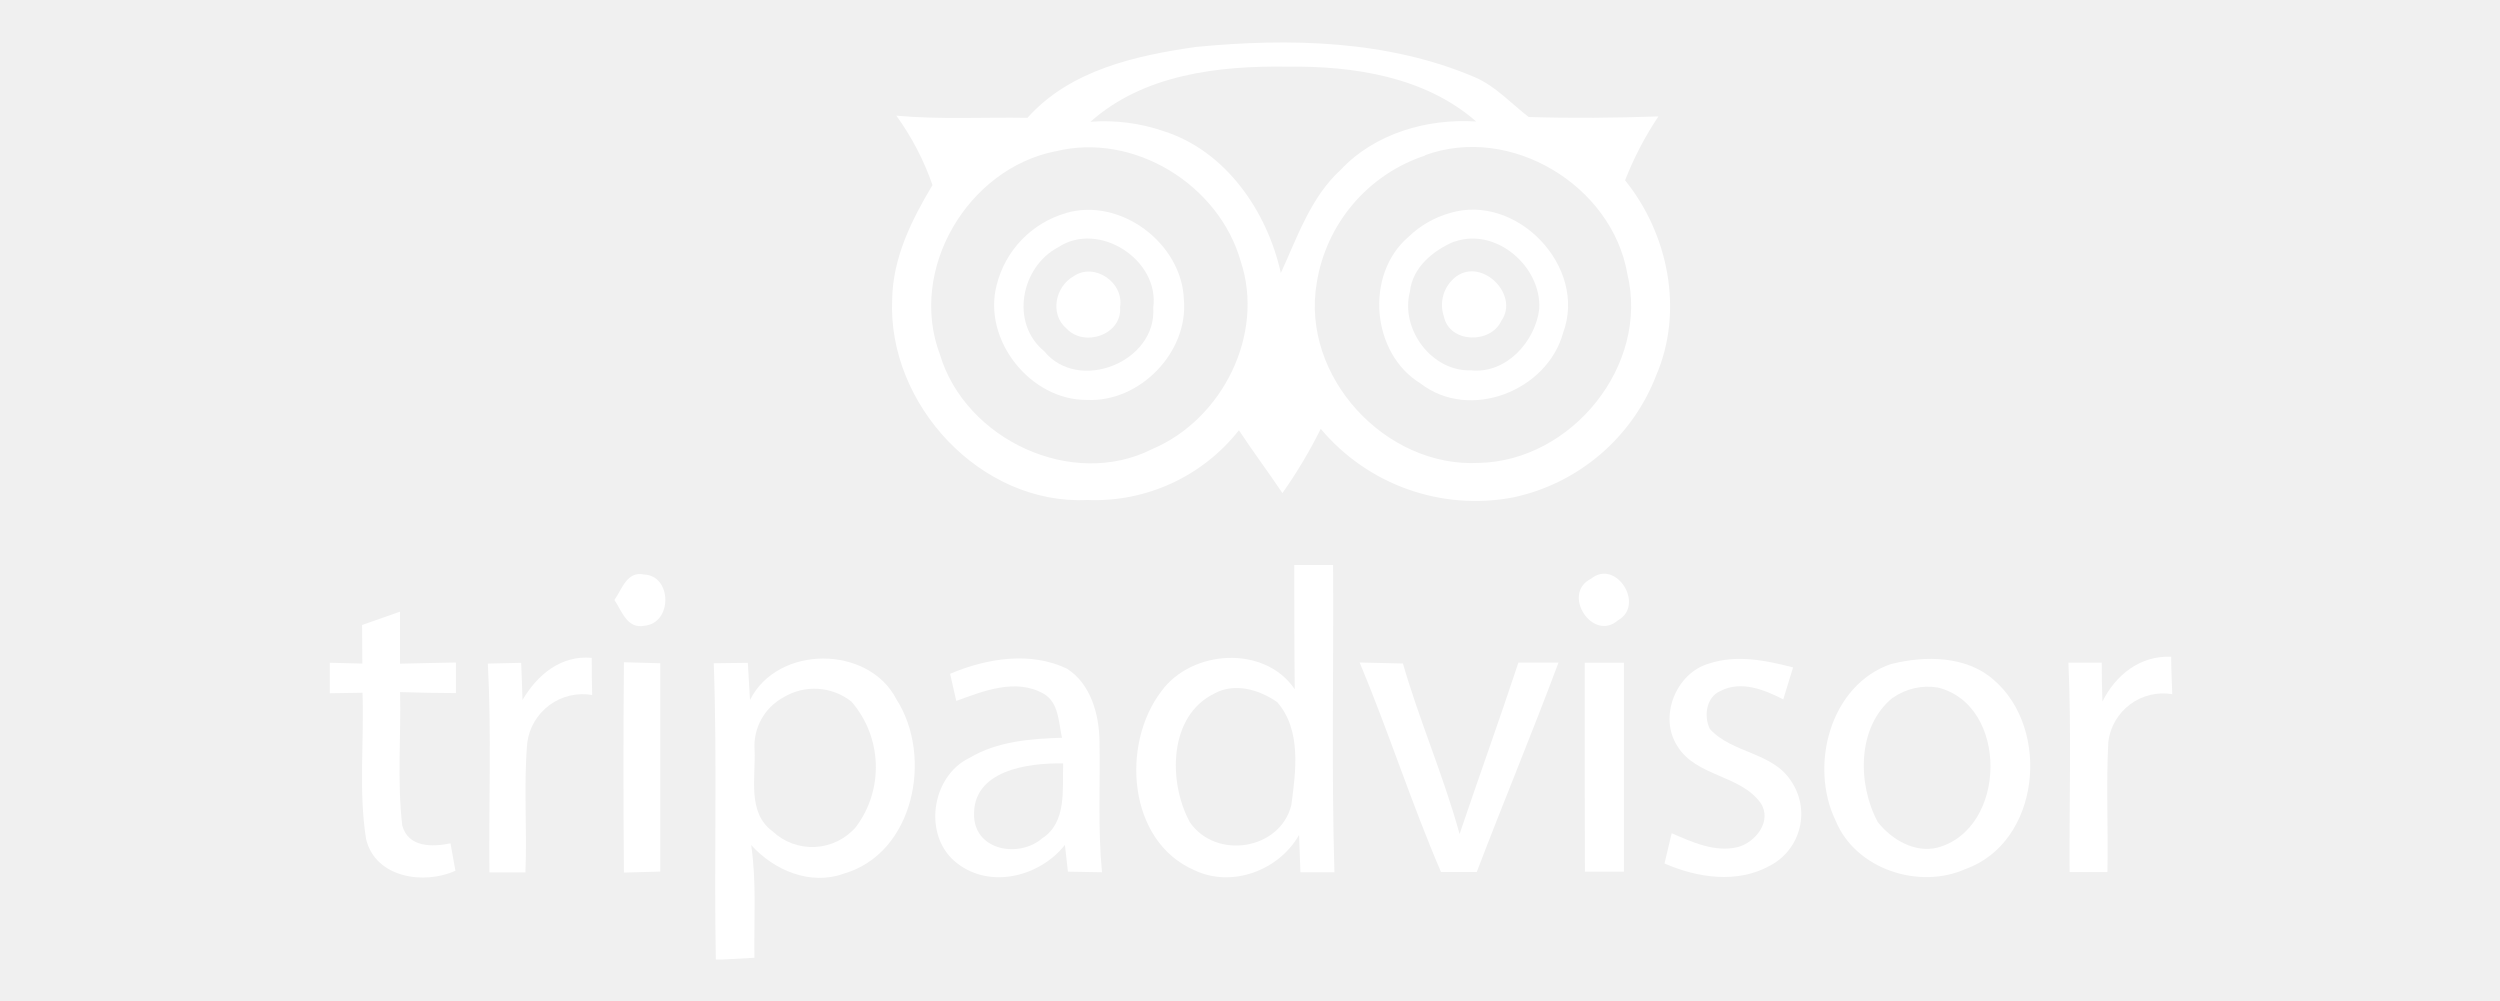
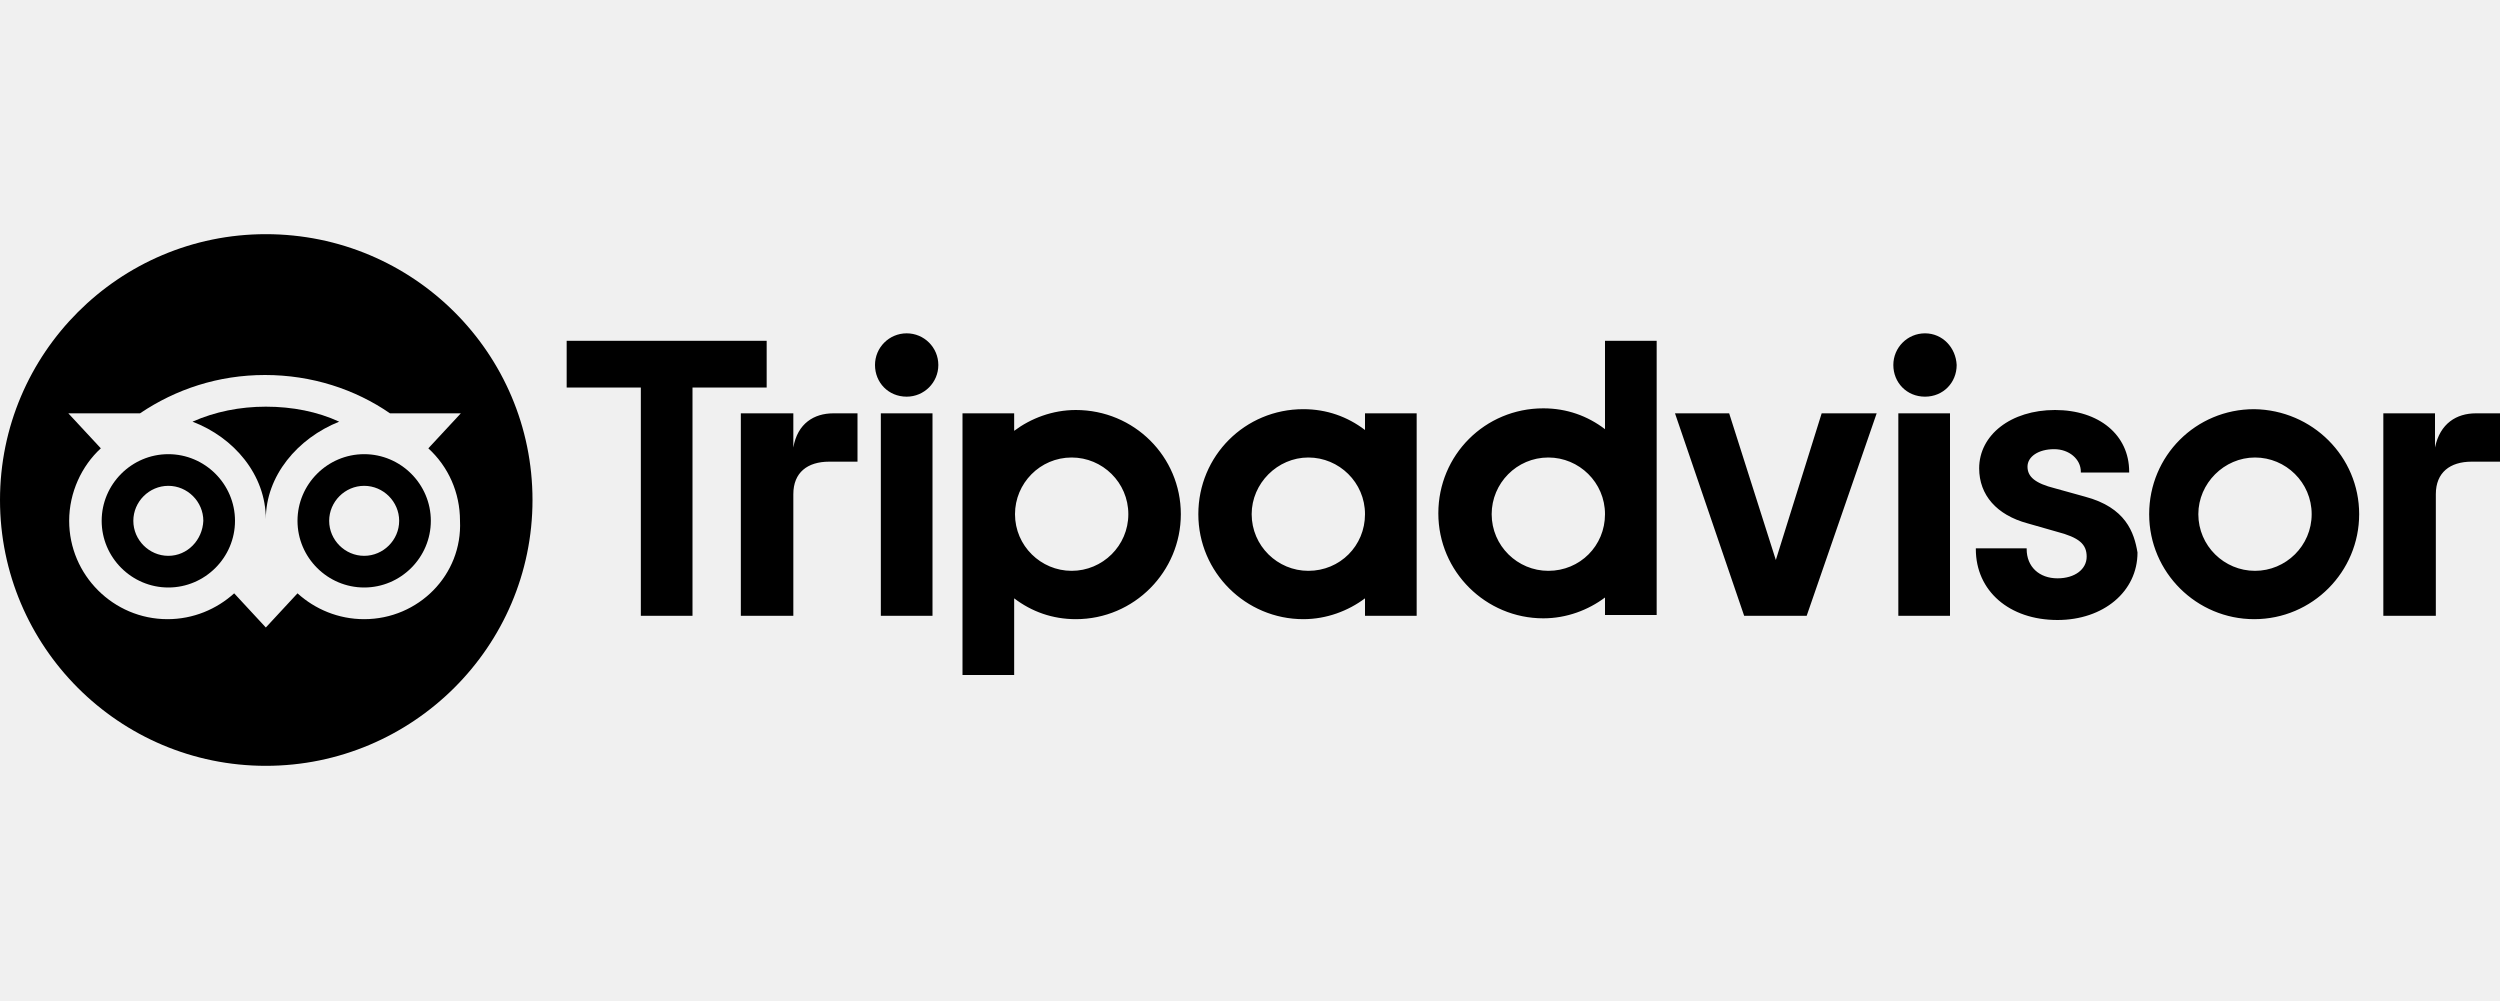
- <svg xmlns="http://www.w3.org/2000/svg" viewBox="0 0 300 120">
-   <defs>
-     <style>.a{fill:#fff;}</style>
-   </defs>
-   <path class="a" d="M123.32,14.11c5.11-5.7,12.94-7.44,20.21-8.48,11.23-1.08,23-.83,33.51,3.66,2.47,1.09,4.3,3.13,6.4,4.75,5.18.16,10.38.11,15.57-.07a39.5,39.5,0,0,0-4,7.67c5.2,6.43,7.06,15.68,3.74,23.39a23.69,23.69,0,0,1-17.12,14.65,24.22,24.22,0,0,1-23.14-8.22,58.25,58.25,0,0,1-4.6,7.71c-1.7-2.54-3.55-5-5.22-7.54A22,22,0,0,1,130.49,60c-12.81.62-24-11.48-23.43-24.07.08-5,2.33-9.54,4.84-13.72a32.15,32.15,0,0,0-4.34-8.33c5.24.48,10.51.17,15.76.26m7.54.47a22,22,0,0,1,8.84,1.15c7.44,2.39,12.37,9.63,14,17,2-4.34,3.59-9.11,7.2-12.4C165,16,171.27,14.2,177.14,14.58,171,9.2,162.42,7.9,154.5,8c-8.23-.13-17.25.92-23.63,6.6m-4.2,3.55c-10.56,2.09-17.72,14.21-13.88,24.39,3.06,10.21,15.87,16.23,25.52,11.33,8.37-3.56,13.49-13.75,10.58-22.5-2.6-9.21-12.85-15.54-22.22-13.21m44.36.5A19.3,19.3,0,0,0,158,34c-1.88,11.19,8.25,22.14,19.47,21.55,11.16-.24,20.47-11.73,17.81-22.69C193.44,22.24,181.25,14.87,171,18.63Z" />
-   <path class="a" d="M127.91,25.56c6.58-1.91,13.94,3.66,14.16,10.43.53,6.3-5.31,12.31-11.63,12-6.78.06-12.56-7.19-10.84-13.79a12,12,0,0,1,8.32-8.63M127,29.66c-4.5,2.36-5.8,9.11-1.71,12.47,4.13,5.08,13.54,1.3,13.1-5.2C139.18,31.19,131.87,26.46,127,29.66Z" />
-   <path class="a" d="M174,25.56c8-2.41,16.51,6.43,13.58,14.36-1.91,7-11.22,10.65-17.11,6.1-5.93-3.61-6.71-13.09-1.46-17.59a11.7,11.7,0,0,1,5-2.87m.49,3.43c-2.52,1.06-5,3.1-5.31,6-1.18,4.51,2.62,9.62,7.34,9.45,4.2.44,7.7-3.43,8.18-7.36C185,32,179.53,27.24,174.53,29Z" />
-   <path class="a" d="M128.82,33.16c2.5-1.73,6.08.74,5.59,3.69.27,3.33-4.32,4.86-6.43,2.57C125.94,37.71,126.63,34.39,128.82,33.16Z" />
-   <path class="a" d="M174.77,33.16c3.14-2.23,7.58,2.26,5.39,5.34-1.28,2.8-6.22,2.69-6.89-.51A4.27,4.27,0,0,1,174.77,33.16Z" />
-   <path class="a" d="M155.27,67.8l4.7,0c.08,12.29-.2,24.59.16,36.87l-4.08,0c-.05-1.49-.1-3-.16-4.48-2.42,4.26-8.06,6.39-12.57,4.23-8-3.47-8.82-15.12-3.95-21.48,3.65-5,12.39-5.56,16-.23-.06-5-.05-9.95-.06-14.92m-9.53,15.41c-5.57,2.64-5.62,10.65-3,15.46,3.11,4.55,10.86,3.35,12.18-2.06.55-4.08,1.22-9-1.7-12.35C151.09,82.74,148.17,81.9,145.74,83.21Z" />
-   <path class="a" d="M73.73,72c.89-1.26,1.51-3.51,3.54-3.06,3.4.13,3.44,5.86.05,6.15C75.25,75.5,74.62,73.31,73.73,72Z" />
-   <path class="a" d="M190.92,69.45c3-2.44,6.54,3.16,3.22,5C191.12,77.07,187.32,71.26,190.92,69.45Z" />
-   <path class="a" d="M43.45,75,48,73.4c0,2.08,0,4.16,0,6.24,2.24-.06,4.48-.09,6.71-.14q0,1.83,0,3.67c-2.23,0-4.47-.05-6.7-.12.12,5.32-.36,10.68.26,16,.7,2.65,3.61,2.61,5.79,2.15.14.82.44,2.46.59,3.29-3.82,1.73-9.62.82-10.72-3.8-.92-5.8-.22-11.72-.43-17.56l-3.92.06,0-3.66,3.9.1Z" />
-   <path class="a" d="M62.7,84c1.76-3,4.58-5.39,8.31-5.06,0,1.48,0,3,.05,4.46a6.7,6.7,0,0,0-7.79,5.74c-.45,5.17,0,10.37-.22,15.55H58.73c-.09-8.36.26-16.71-.19-25.06l4-.09C62.61,81,62.65,82.47,62.7,84Z" />
-   <path class="a" d="M90,84c3.3-6.62,14.22-6.62,17.58-.07,4.4,6.86,2.13,18.46-6.33,20.91-4,1.45-8.37-.39-11.11-3.44.66,4.48.32,9,.39,13.53l-3.77.21h-.86c-.23-11.85.18-23.7-.25-35.55l4.09-.05c.09,1.48.17,3,.26,4.46M94,83.69A6.64,6.64,0,0,0,90.55,90c.15,3.26-.92,7.52,2.16,9.76a6.93,6.93,0,0,0,10-.52,12,12,0,0,0-.55-15.06A7.18,7.18,0,0,0,94,83.69Z" />
-   <path class="a" d="M114.05,80.84c4.37-1.85,9.62-2.7,14-.59,2.85,1.82,3.85,5.49,3.89,8.7.1,5.24-.21,10.5.3,15.72l-4.09-.07-.36-3.21c-3,3.79-8.9,5.31-12.9,2.23-4.21-3.18-3.19-10.44,1.44-12.67,3.36-2,7.31-2.3,11.11-2.42-.42-1.83-.36-4.21-2.2-5.28-3.35-1.89-7.19-.34-10.49.86-.18-.82-.55-2.45-.74-3.27M116.89,98c.22,4.14,5.46,4.94,8.16,2.61,3-1.94,2.42-5.89,2.53-9C123.38,91.53,116.62,92.42,116.89,98Z" />
-   <path class="a" d="M205.07,79.63c3.32-1.1,6.82-.39,10.1.46-.4,1.28-.79,2.55-1.18,3.84-2.28-1.18-5.09-2.3-7.56-1-1.68.73-2,3-1.25,4.54,2.65,2.94,7.51,2.77,9.74,6.24a7,7,0,0,1-2.52,10.17c-3.95,2.19-8.7,1.46-12.66-.26.28-1.21.58-2.41.86-3.63,2.47,1.06,5.14,2.31,7.9,1.67,2.15-.55,4.2-3.13,2.78-5.29-2.42-3.4-7.79-3.18-10-6.85C199,86,201.13,80.76,205.07,79.63Z" />
-   <path class="a" d="M227,79.67c4-1,8.95-1,12.24,1.91,6.91,5.92,5.58,19.52-3.4,22.71-5.58,2.49-13.16,0-15.54-5.76-3.24-6.61-.7-16.39,6.69-18.87m.13,4.07c-4.28,3.47-4.25,10.34-1.78,14.93,1.65,2.07,4.39,3.72,7.13,3.06,8.41-2.23,8.61-17.14.05-19.22A7.3,7.3,0,0,0,227.15,83.73Z" />
-   <path class="a" d="M252.29,84.19c1.59-3.19,4.51-5.54,8.25-5.38,0,1.5.09,3,.13,4.49A6.63,6.63,0,0,0,253,89c-.28,5.21,0,10.43-.11,15.65l-4.54,0c-.05-8.38.23-16.76-.14-25.13h4C252.2,81.08,252.24,82.64,252.29,84.19Z" />
-   <path class="a" d="M74.87,104.71q-.11-12.62,0-25.24l4.36.12q0,12.49,0,25Z" />
-   <path class="a" d="M163.16,79.5l5.19.12c2,6.92,4.89,13.52,6.8,20.46,2.32-6.86,4.78-13.69,7.06-20.57,1.6,0,3.21,0,4.81,0-3.15,8.43-6.6,16.72-9.81,25.13l-4.29,0C169.37,96.39,166.63,87.8,163.16,79.5Z" />
-   <path class="a" d="M190.17,79.53l4.7,0q0,12.53,0,25.07l-4.68,0Q190.15,92.1,190.17,79.53Z" />
+ <svg xmlns="http://www.w3.org/2000/svg" version="1.1" id="Layer_1" x="0px" y="0px" viewBox="0 0 300 120" style="enable-background:new 0 0 300 120;" xml:space="preserve">
+   <g>
+     <path d="M95.2,53.7v-4.1h-6.3v24.3h6.3V59.3c0-2.6,1.7-3.9,4.3-3.9h3.4v-5.8H100C97.7,49.6,95.7,50.8,95.2,53.7z M108.8,40   c-2.1,0-3.8,1.7-3.8,3.8c0,2.1,1.6,3.8,3.8,3.8c2.1,0,3.8-1.7,3.8-3.8C112.6,41.7,110.9,40,108.8,40z M105.7,73.9h6.2V49.6h-6.2   V73.9z M141.7,61.7c0,6.9-5.6,12.6-12.6,12.6c-2.8,0-5.3-0.9-7.4-2.5V81h-6.2V49.6h6.2v2.1c2-1.5,4.6-2.5,7.4-2.5   C136.1,49.2,141.7,54.8,141.7,61.7z M135.4,61.7c0-3.8-3.1-6.8-6.8-6.8c-3.8,0-6.8,3.1-6.8,6.8c0,3.8,3.1,6.8,6.8,6.8   C132.3,68.5,135.4,65.5,135.4,61.7z M250.2,59.6l-3.6-1c-2.4-0.6-3.3-1.4-3.3-2.6c0-1.2,1.3-2.1,3.2-2.1c1.8,0,3.2,1.2,3.2,2.7v0.1   h5.8v-0.1c0-4.4-3.6-7.4-8.9-7.4c-5.3,0-9.1,3-9.1,7c0,3.2,2.1,5.6,5.8,6.6l3.5,1c2.7,0.7,3.6,1.5,3.6,3c0,1.5-1.4,2.6-3.5,2.6   c-2.2,0-3.7-1.4-3.7-3.5v-0.1h-6.1v0.1c0,5,4,8.5,9.8,8.5c5.5,0,9.6-3.4,9.6-8.1C256.1,63.9,255.1,60.9,250.2,59.6z M163.8,49.6   h6.2v24.3h-6.2v-2.1c-2,1.5-4.6,2.5-7.4,2.5c-6.9,0-12.6-5.6-12.6-12.6s5.6-12.6,12.6-12.6c2.8,0,5.3,0.9,7.4,2.5V49.6z    M163.8,61.7L163.8,61.7c0-3.8-3.1-6.8-6.8-6.8s-6.8,3.1-6.8,6.8c0,3.8,3.1,6.8,6.8,6.8C160.8,68.5,163.8,65.5,163.8,61.7z    M192.6,40.9h6.2v32.9h-6.2v-2.1c-2,1.5-4.6,2.5-7.4,2.5c-6.9,0-12.6-5.6-12.6-12.6s5.6-12.6,12.6-12.6c2.8,0,5.3,0.9,7.4,2.5V40.9   z M192.6,61.7c0-3.8-3.1-6.8-6.8-6.8c-3.8,0-6.8,3.1-6.8,6.8c0,3.8,3.1,6.8,6.8,6.8C189.6,68.5,192.6,65.5,192.6,61.7z M227.8,73.9   h6.2V49.6h-6.2V73.9z M231,40c-2.1,0-3.8,1.7-3.8,3.8c0,2.1,1.6,3.8,3.8,3.8s3.8-1.7,3.8-3.8C234.7,41.7,233.1,40,231,40z    M283.1,61.7c0,6.9-5.6,12.6-12.6,12.6c-6.9,0-12.6-5.6-12.6-12.6s5.6-12.6,12.6-12.6C277.5,49.2,283.1,54.8,283.1,61.7z    M277.4,61.7c0-3.8-3.1-6.8-6.8-6.8s-6.8,3.1-6.8,6.8c0,3.8,3.1,6.8,6.8,6.8C274.3,68.5,277.4,65.5,277.4,61.7z M92,40.9H68v5.6   h8.9v27.4h6.2V46.5H92L92,40.9L92,40.9z M213.1,67.2l-5.6-17.6H201l8.3,24.3h7.5l8.4-24.3h-6.6L213.1,67.2z M292.2,53.7v-4.1H286   v24.3h6.3V59.3c0-2.6,1.7-3.9,4.3-3.9h3.4v-5.8h-2.9C294.8,49.6,292.8,50.8,292.2,53.7z" />
+     <g>
+       <path d="M31.9,48.8c-3.1,0-6.1,0.6-8.8,1.8c5,1.9,8.8,6.4,8.8,11.7c0-5.2,3.8-9.7,8.8-11.7C38.1,49.4,35.1,48.8,31.9,48.8z" />
+       <path d="M20.2,54.5c-4.4,0-8,3.6-8,8s3.6,8,8,8c4.4,0,8-3.6,8-8S24.6,54.5,20.2,54.5z M20.2,66.7c-2.3,0-4.2-1.9-4.2-4.2    c0-2.3,1.9-4.2,4.2-4.2c2.3,0,4.2,1.9,4.2,4.2C24.3,64.8,22.5,66.7,20.2,66.7z" />
+       <path d="M43.7,54.5c-4.4,0-8,3.6-8,8s3.6,8,8,8c4.4,0,8-3.6,8-8S48.1,54.5,43.7,54.5z M43.7,66.7c-2.3,0-4.2-1.9-4.2-4.2    c0-2.3,1.9-4.2,4.2-4.2c2.3,0,4.2,1.9,4.2,4.2C47.9,64.8,46,66.7,43.7,66.7z" />
+       <path d="M31.9,28.1C14.3,28.1,0,42.4,0,60s14.3,31.9,31.9,31.9S63.9,77.6,63.9,60S49.6,28.1,31.9,28.1z M43.7,74.3    c-3.1,0-5.9-1.2-8-3.1l-3.8,4.1l-3.8-4.1c-2.1,1.9-4.9,3.1-8,3.1c-6.5,0-11.8-5.3-11.8-11.8c0-3.4,1.5-6.6,3.8-8.7l-3.9-4.2h8.6    c4.3-2.9,9.4-4.6,15-4.6c5.6,0,10.8,1.7,15,4.6h8.5l-3.9,4.2c2.4,2.2,3.8,5.3,3.8,8.7C55.5,69,50.2,74.3,43.7,74.3z" />
+     </g>
+   </g>
</svg>
